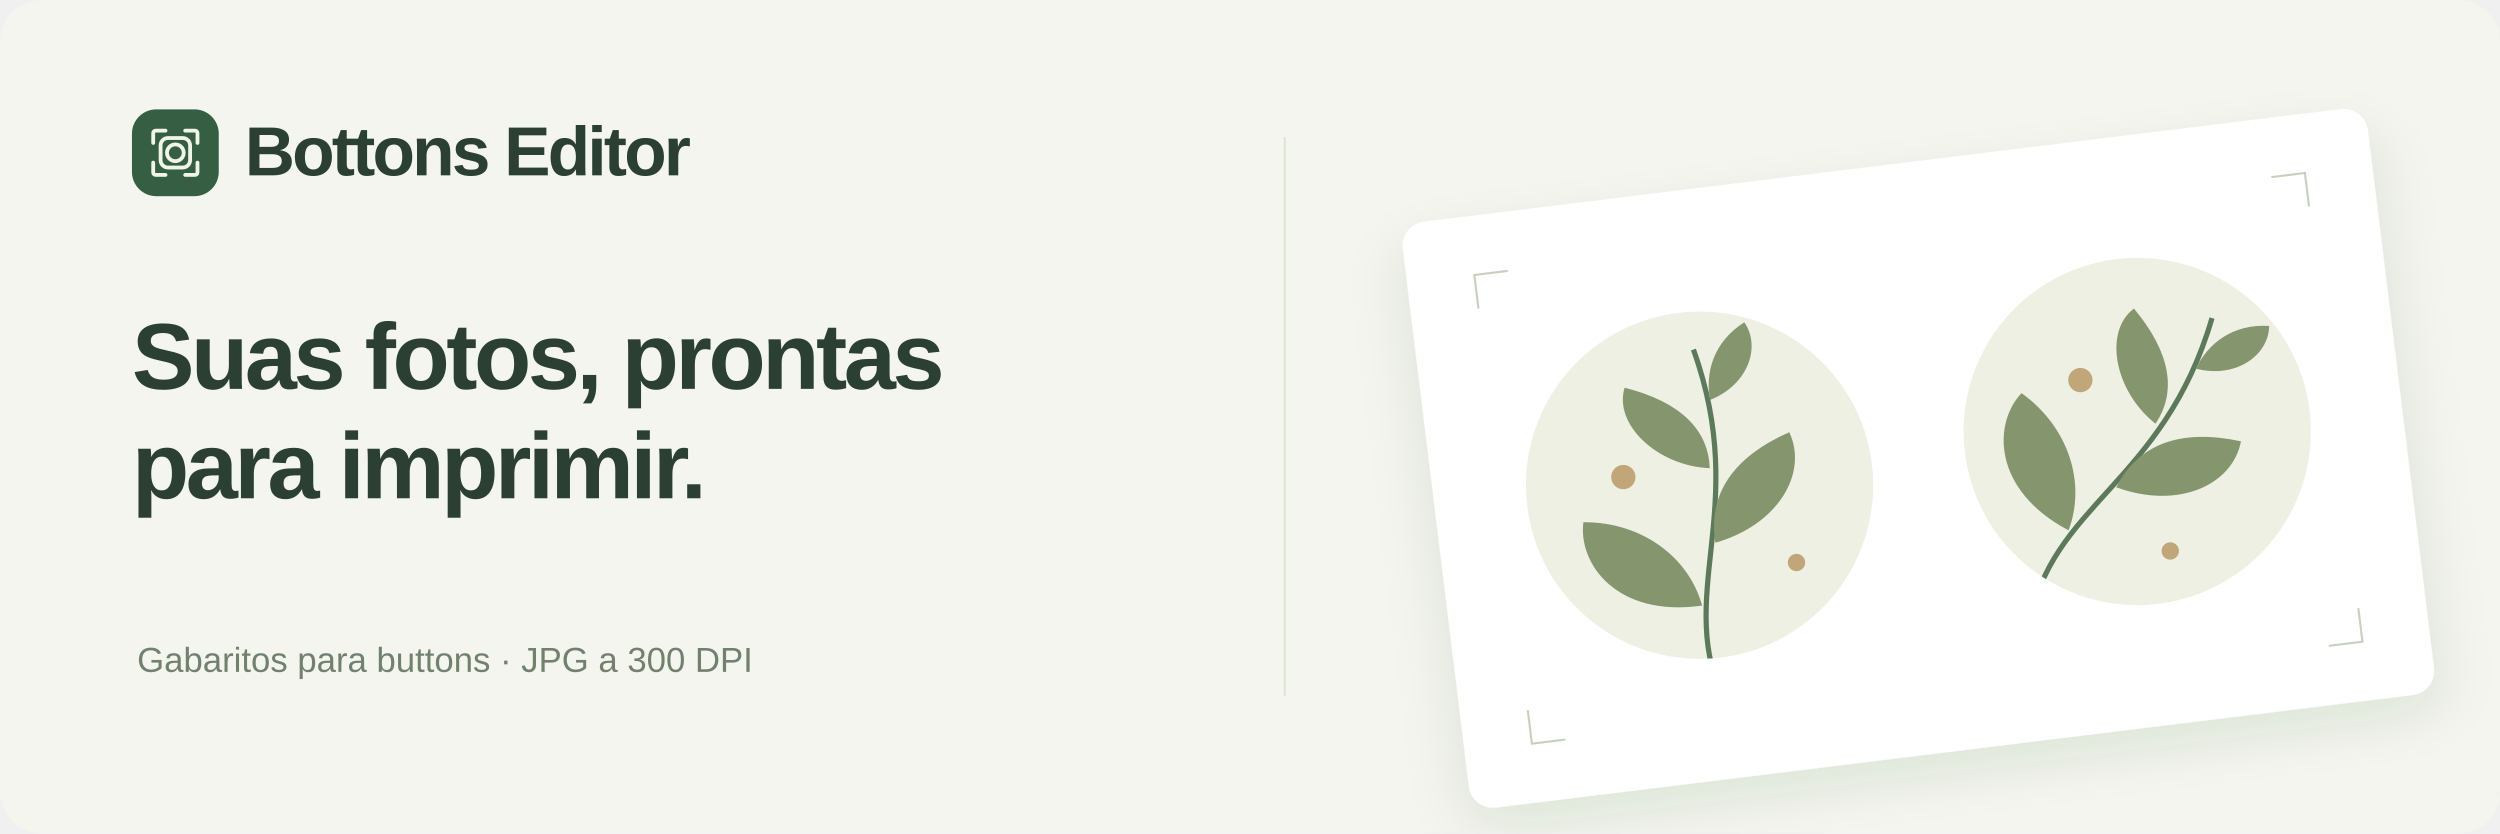
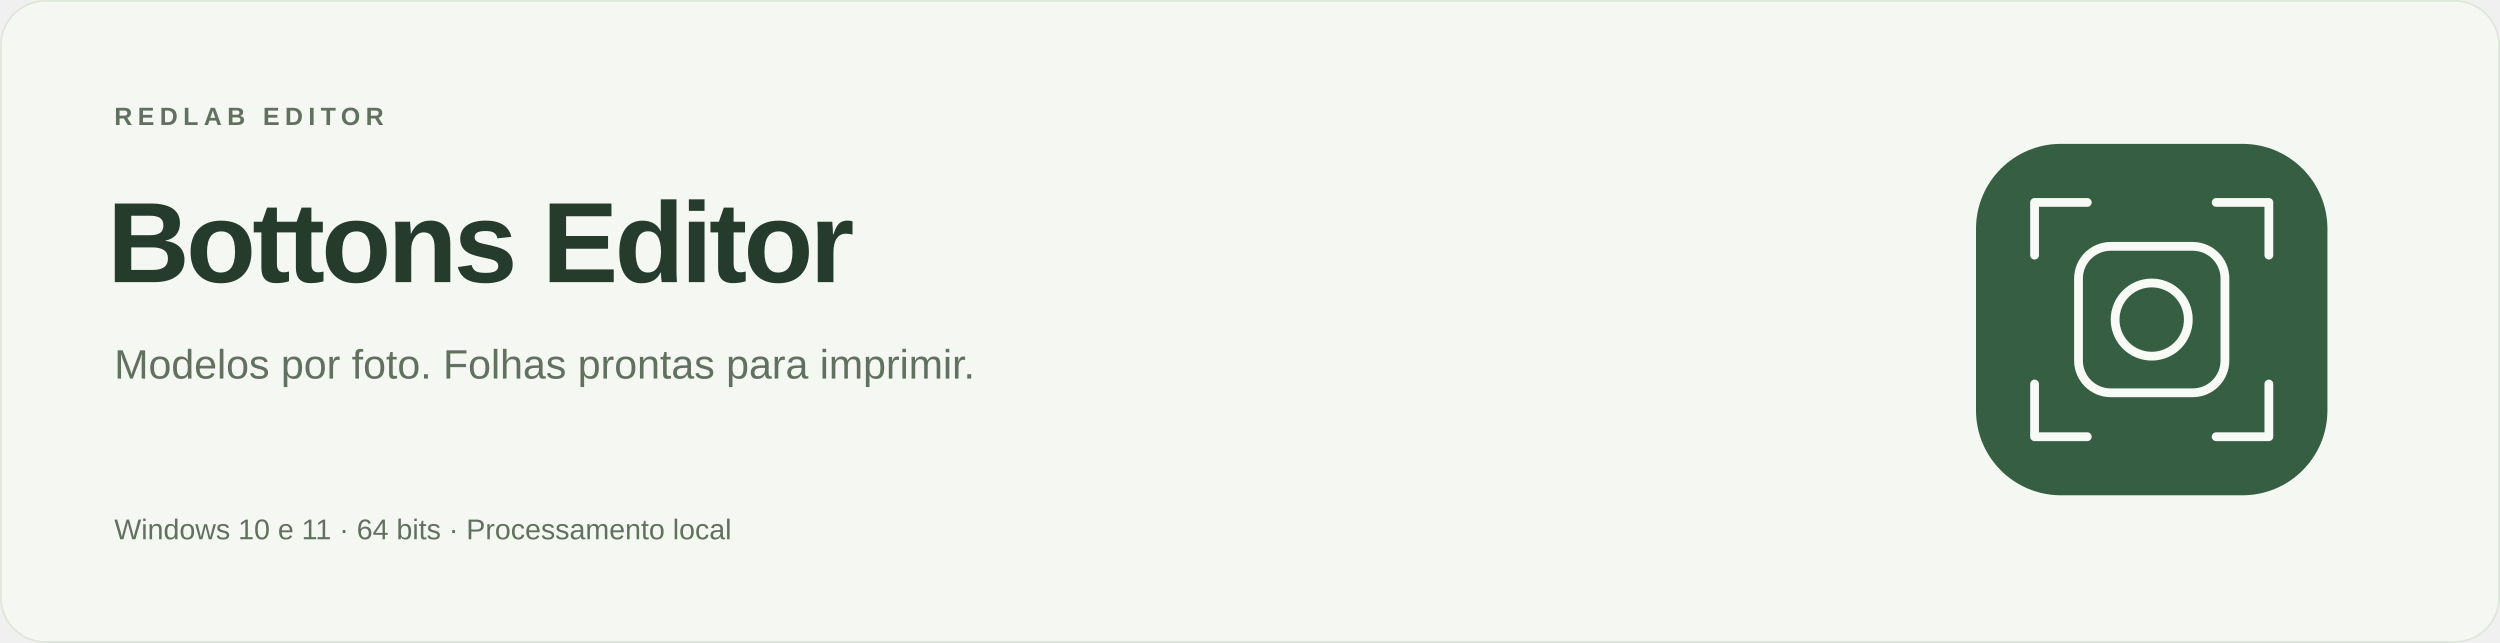
- <svg xmlns="http://www.w3.org/2000/svg" width="1440" height="480" viewBox="0 0 1440 480" role="img" aria-labelledby="title desc">
-   <defs>
-     <filter id="shadow" x="-30%" y="-30%" width="160%" height="170%">
-       <feDropShadow dx="0" dy="12" stdDeviation="16" flood-color="#213d2b" flood-opacity=".09" />
-     </filter>
-     <clipPath id="card">
-       <rect width="1440" height="480" rx="24" />
-     </clipPath>
-     <clipPath id="circle">
-       <circle r="100" />
-     </clipPath>
-     <g id="botanical" clip-path="url(#circle)">
-       <circle r="100" fill="#edf0e3" />
-       <path d="M0 128C-24 62 28 19 6-78" fill="none" stroke="#5d795b" stroke-width="3" />
-       <path d="M-7 69C-57 70-75 36-69 13C-35 17-11 41-7 69ZM5 34C43 28 63 0 55-24C22-14 4 5 5 34ZM7-9C-23-14-45-41-36-61C-5-49 9-31 7-9ZM12-48C35-54 45-75 37-90C18-81 11-64 12-48Z" fill="#85966e" />
-       <circle cx="-43" cy="-10" r="7" fill="#c0a678" />
-       <circle cx="50" cy="51" r="5" fill="#c0a678" />
-     </g>
-   </defs>
-   <g clip-path="url(#card)">
-     <rect width="1440" height="480" fill="#f3f5ee" />
-     <g transform="translate(76 63)">
-       <rect width="50" height="50" rx="14" fill="#365e43" />
-       <g transform="translate(8 8) scale(1.4167)" fill="none" stroke="#f0f5e8" stroke-width="1.55" stroke-linecap="round" stroke-linejoin="round">
-         <path d="M3 8V4a1 1 0 0 1 1-1h4m8 0h4a1 1 0 0 1 1 1v4m0 8v4a1 1 0 0 1-1 1h-4m-8 0H4a1 1 0 0 1-1-1v-4" />
-         <rect x="6" y="6" width="12" height="12" rx="3" />
-         <circle cx="12" cy="12" r="3.4" />
-       </g>
-       <text x="65" y="38" font-family="Segoe UI,Arial,sans-serif" font-size="40" font-weight="650" letter-spacing="-1.6" fill="#2b4032">Bottons Editor</text>
-     </g>
-     <g font-family="Segoe UI,Arial,sans-serif" fill="#2b4032">
-       <text x="76" y="224" font-size="54" font-weight="600" letter-spacing="-2">Suas fotos, prontas</text>
-       <text x="76" y="287" font-size="54" font-weight="600" letter-spacing="-2">para imprimir.</text>
-       <text x="79" y="387" font-size="20" fill="#72816e">Gabaritos para buttons · JPG a 300 DPI</text>
-     </g>
-     <path d="M740 79V401" stroke="#dbe2d3" stroke-width="1" />
-     <g transform="translate(825 94) rotate(-7 280 170)" filter="url(#shadow)">
-       <rect width="560" height="340" rx="14" fill="#fff" />
-       <g transform="translate(153 170)">
-         <use href="#botanical" />
-       </g>
-       <g transform="translate(407 170)">
-         <use href="#botanical" transform="rotate(36)" />
-       </g>
-       <g fill="none" stroke="#c6d0bc" stroke-width="1.2" stroke-linecap="round">
-         <path d="M39 53V34H58M502 34H521V53M521 287V306H502M58 306H39V287" />
-       </g>
+ <svg xmlns="http://www.w3.org/2000/svg" width="1400" height="360" viewBox="0 0 1400 360">
+   <rect x=".5" y=".5" width="1399" height="359" rx="25" fill="#f5f7f3" stroke="#dfe6da" />
+   <g font-family="Segoe UI,Arial,sans-serif">
+     <text x="64" y="70" font-size="14" font-weight="600" letter-spacing="3" fill="#62715f">REDLAB EDITOR</text>
+     <text x="60" y="158" font-size="64" font-weight="650" letter-spacing="-2" fill="#253c2d">Bottons Editor</text>
+     <text x="64" y="212" font-size="23" fill="#62715f">Modelos por foto. Folhas prontas para imprimir.</text>
+     <text x="64" y="302" font-size="16" fill="#62715f">Windows 10 e 11 · 64 bits · Processamento local</text>
+   </g>
+   <g transform="translate(1100 74) scale(.82)">
+     <rect x="8" y="8" width="240" height="240" rx="58" fill="#365e43" />
+     <g fill="none" stroke="#f8faf6" stroke-width="6" stroke-linecap="round" stroke-linejoin="round">
+       <polyline points="48,84 48,48 84,48" />
+       <polyline points="172,48 208,48 208,84" />
+       <polyline points="208,172 208,208 172,208" />
+       <polyline points="84,208 48,208 48,172" />
+       <rect x="78" y="78" width="100" height="100" rx="22" />
+       <ellipse cx="128" cy="128" rx="25" ry="25" />
    </g>
  </g>
</svg>
